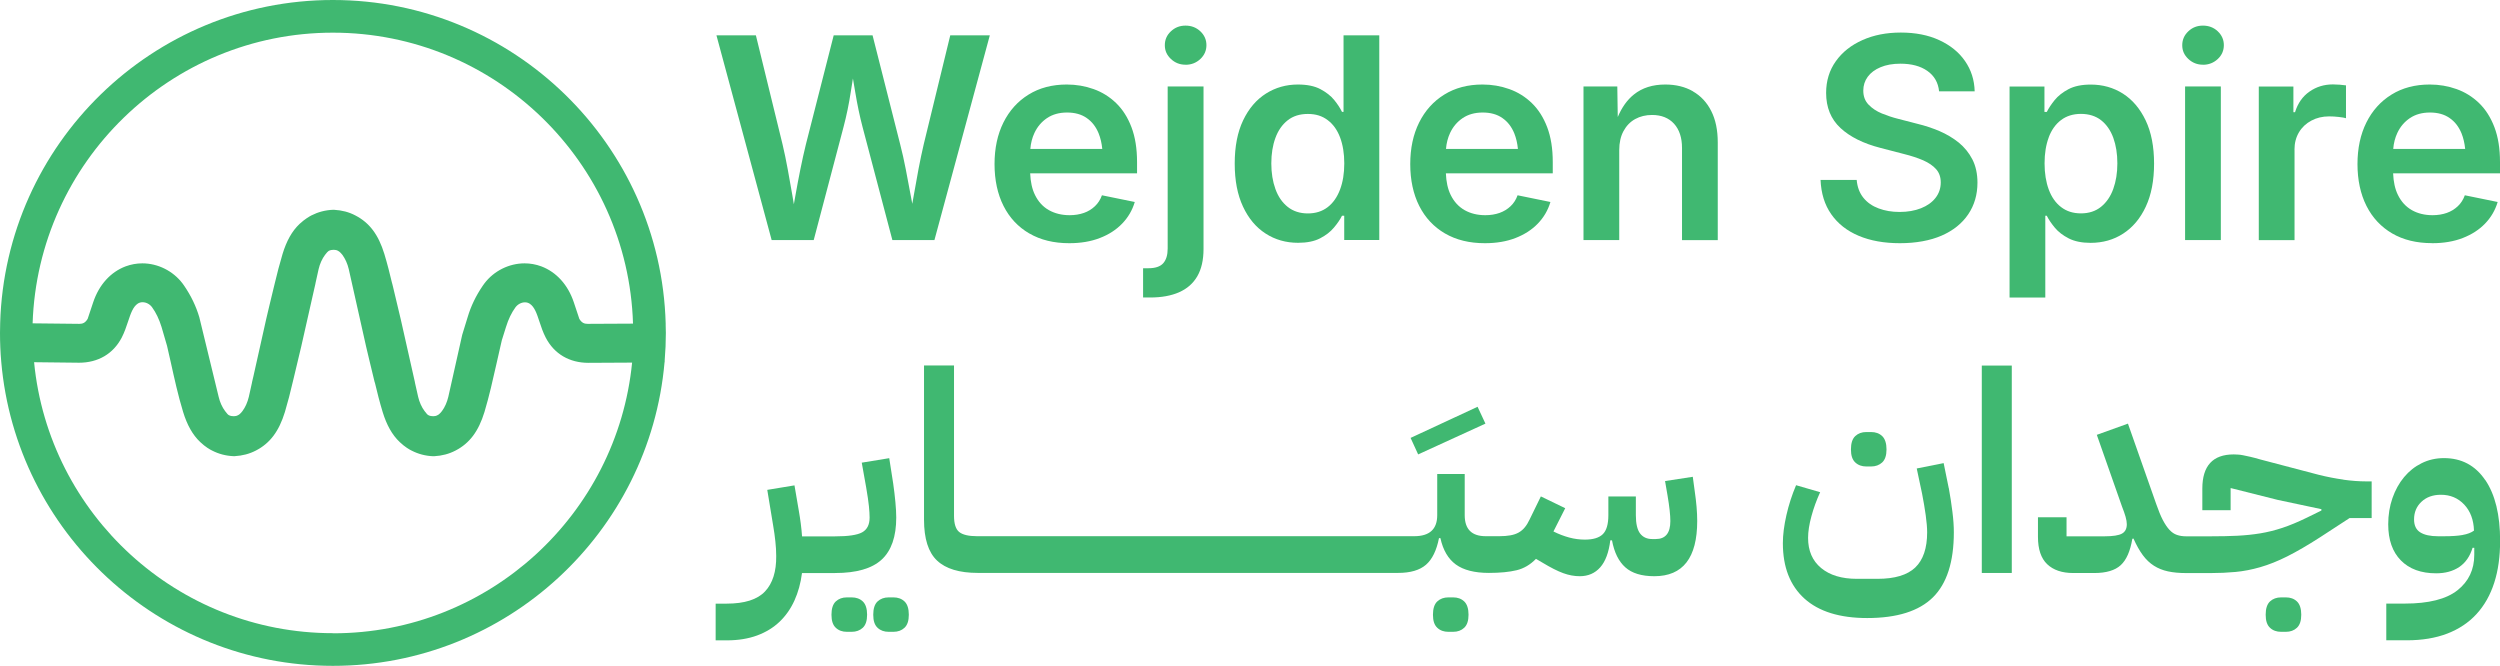
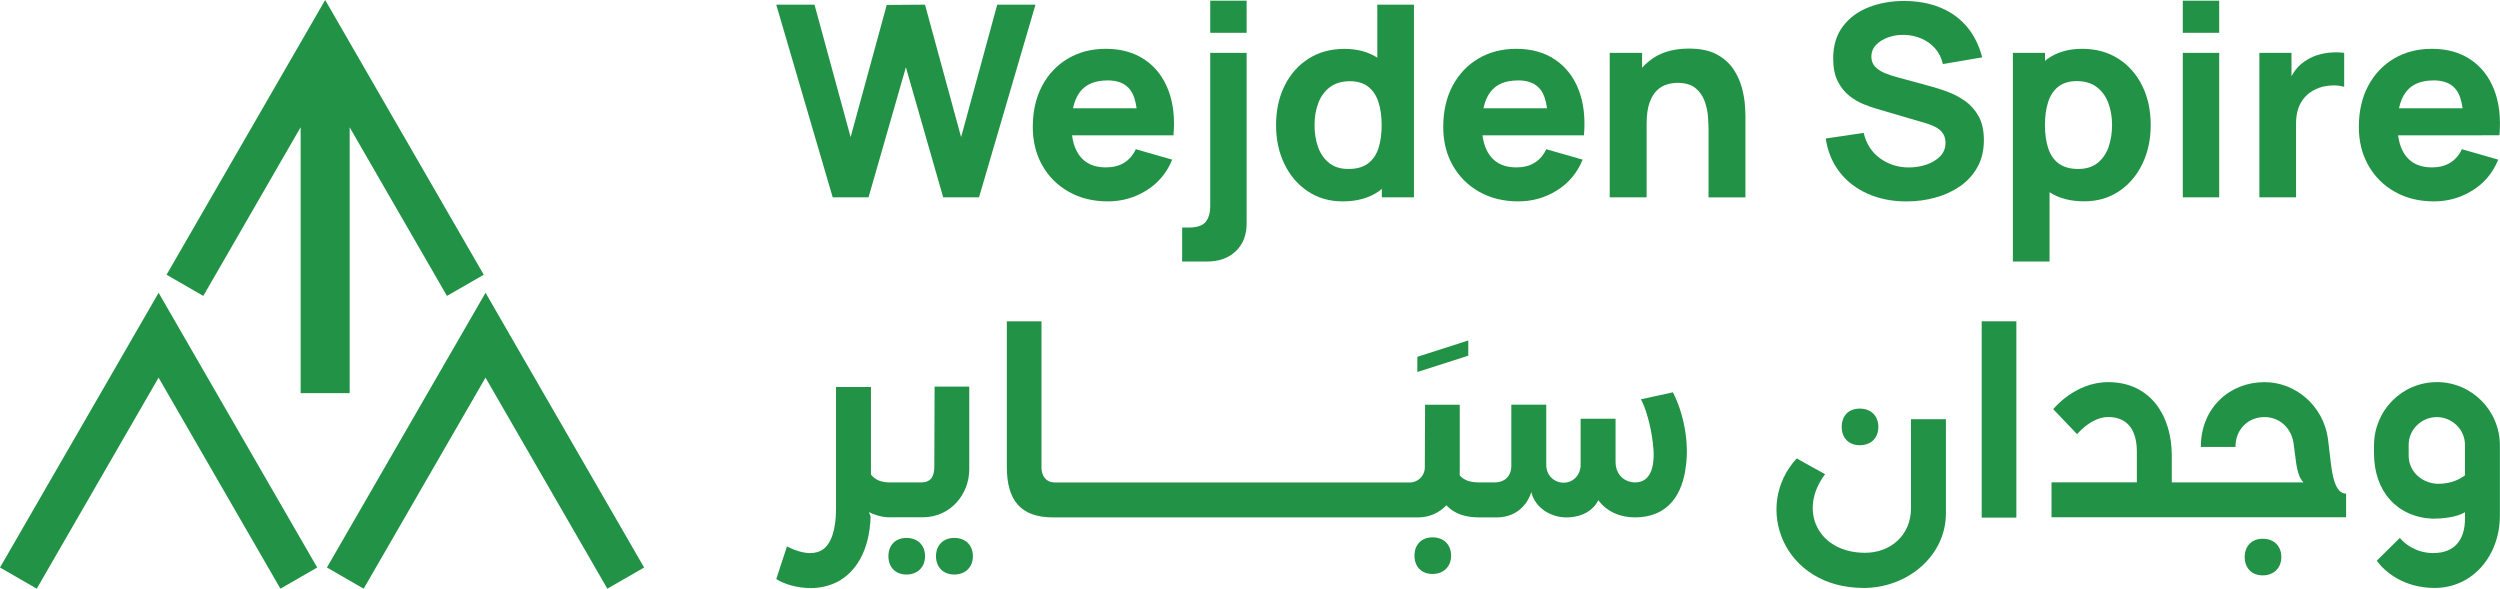
- <svg xmlns="http://www.w3.org/2000/svg" id="Layer_2" data-name="Layer 2" viewBox="0 0 439.25 116.99">
+ <svg xmlns="http://www.w3.org/2000/svg" id="Layer_2" data-name="Layer 2" viewBox="0 0 445.06 104.8">
  <defs>
    <style>
      .cls-1 {
-         fill: #40b871;
+         fill: #229346;
      }
    </style>
  </defs>
  <g id="Layer_1-2" data-name="Layer 1">
-     <path class="cls-1" d="M116.79,63.25c.13-1.57.2-3.16.2-4.75,0-.45-.01-.9-.03-1.34v-.33s0,0,0,0C116.08,25.34,90.19,0,58.49,0S.95,25.3.03,56.75c-.02.58-.03,1.17-.03,1.75,0,1.71.07,3.4.22,5.08,2.59,29.88,27.73,53.41,58.27,53.41s55.66-23.5,58.27-53.34c0,0,0,0,0,0h.02s.01-.4.01-.4ZM58.49,5.74c28.54,0,51.86,22.78,52.73,51.12l-7.97.04c-.57,0-1.02-.15-1.46-.87l-.97-2.91c-1.03-3.09-3.07-5.32-5.71-6.32-.95-.35-1.94-.53-2.94-.53-2.73,0-5.4,1.33-7.06,3.53-.1.14-.2.26-.28.39-1.21,1.77-2.09,3.59-2.67,5.55l-.95,3.09-2.44,10.89c-.23.97-.62,1.84-1.12,2.51-.42.54-.67.67-.75.7-.26.16-.51.19-.76.2-.27,0-.62-.03-.92-.21-.15-.09-.31-.29-.62-.69-.51-.67-.92-1.59-1.13-2.5l-.57-2.53v-.05s-2.49-11.06-2.49-11.06l-.38-1.59-.19-.8-.74-3.11-.19-.78h-.01c-.41-1.71-.84-3.45-1.37-5.19-1.04-3.39-2.61-5.48-5.08-6.76-1.13-.6-2.36-.92-3.77-1h-.08s-.07,0-.07,0c-1.36.05-2.64.39-3.8.98-.31.16-1.17.64-2.09,1.5-1.34,1.26-2.3,3-3,5.3-.52,1.73-.96,3.46-1.37,5.17l-.19.78-.75,3.11-.19.8-.38,1.61-2.21,9.89-.28,1.2h.01l-.56,2.52c-.23.97-.62,1.84-1.12,2.51-.42.54-.67.67-.75.7-.26.16-.51.19-.76.2-.27,0-.62-.03-.92-.21-.15-.09-.31-.29-.62-.69-.51-.67-.92-1.59-1.13-2.5l-3.4-13.99c-.58-1.96-1.46-3.78-2.67-5.55-.08-.13-.18-.25-.28-.39-1.66-2.19-4.33-3.53-7.06-3.53-1,0-1.99.18-2.94.53-2.64,1-4.67,3.23-5.7,6.32l-.97,2.91c-.44.72-.89.87-1.46.87l-8.19-.09h-.02C6.67,28.49,29.97,5.74,58.49,5.74ZM58.49,111.25c-27.36,0-49.91-20.92-52.5-47.61,0,0,0,0,0,0h.02l7.88.09c3.34,0,6.01-1.56,7.5-4.42.49-.95.8-1.9,1.11-2.82.46-1.39.86-2.59,1.71-3.15.25-.16.53-.24.83-.24.63,0,1.26.32,1.67.87.7.96,1.24,2.09,1.67,3.47l.97,3.33c.23.98.44,1.94.66,2.9.63,2.84,1.27,5.78,2.16,8.7.7,2.29,1.67,4.03,3,5.29.92.88,1.77,1.35,2.09,1.5,1.16.6,2.44.94,3.8.99h.07s.08,0,.08,0c1.41-.08,2.64-.41,3.77-1,2.47-1.28,4.04-3.38,5.08-6.77.52-1.74.96-3.47,1.36-5.19l.19-.78.74-3.11.19-.8.38-1.59,2.11-9.34.07-.31.33-1.45h-.01l.56-2.52c.21-.92.62-1.84,1.13-2.51.3-.39.47-.58.62-.68.3-.18.65-.21.92-.21.25.01.5.04.76.19.08.04.33.17.75.7.5.69.89,1.54,1.12,2.52l3.05,13.61.38,1.6.19.8.75,3.11.19.78h.02c.41,1.72.84,3.45,1.37,5.18.7,2.29,1.67,4.03,3,5.29.92.88,1.77,1.35,2.09,1.5,1.16.6,2.44.94,3.8.99h.07s.08,0,.08,0c1.41-.08,2.64-.41,3.77-1,2.47-1.28,4.04-3.38,5.08-6.77.84-2.81,1.47-5.63,2.08-8.34.24-1.07.48-2.16.74-3.26l.26-1.13h.01l.69-2.2c.43-1.39.97-2.51,1.67-3.47.41-.54,1.04-.87,1.67-.87.3,0,.58.08.83.24.86.56,1.25,1.76,1.71,3.15.3.92.62,1.87,1.11,2.82,1.49,2.86,4.16,4.42,7.5,4.42l7.67-.04s0,0,0,0c-2.63,26.66-25.17,47.56-52.51,47.56Z" />
    <g>
      <g>
-         <path class="cls-1" d="M142.97,42.18l5.24-19.87c.53-2.01.96-4.08,1.28-6.22.11-.75.24-1.52.37-2.3.14.84.28,1.68.42,2.48.36,2.17.78,4.18,1.27,6.04l5.24,19.87h7.39l9.73-35.97h-6.95l-4.66,19.14c-.32,1.38-.63,2.84-.92,4.37-.29,1.53-.57,3.07-.83,4.61-.09.5-.17.99-.26,1.48-.09-.49-.18-.98-.28-1.48-.28-1.55-.57-3.08-.87-4.61-.3-1.53-.62-2.99-.98-4.37l-4.85-19.14h-6.83l-4.88,19.14c-.34,1.38-.66,2.84-.97,4.37-.31,1.53-.6,3.07-.87,4.61-.09.52-.19,1.04-.28,1.56-.09-.52-.17-1.03-.26-1.56-.27-1.55-.54-3.08-.82-4.61-.28-1.53-.58-2.99-.91-4.37l-4.68-19.14h-6.93l9.7,35.97h7.39Z" />
-         <path class="cls-1" d="M180.86,41.02c1.96,1.14,4.29,1.71,7.01,1.71,2.01,0,3.8-.3,5.37-.91,1.57-.6,2.88-1.45,3.92-2.53,1.05-1.09,1.79-2.35,2.22-3.8l-5.77-1.18c-.27.76-.68,1.4-1.23,1.92-.55.52-1.19.92-1.94,1.18s-1.58.4-2.5.4c-1.38,0-2.6-.3-3.65-.89s-1.86-1.48-2.44-2.66c-.52-1.05-.79-2.33-.85-3.81h18.78v-1.98c0-2.37-.33-4.41-.98-6.12-.65-1.71-1.55-3.13-2.7-4.24-1.15-1.11-2.47-1.93-3.96-2.46-1.49-.53-3.05-.8-4.7-.8-2.58,0-4.82.59-6.72,1.77-1.91,1.18-3.38,2.82-4.42,4.91-1.04,2.09-1.56,4.53-1.56,7.31s.53,5.26,1.58,7.34c1.05,2.08,2.56,3.69,4.51,4.83ZM183.96,20.75c.97-.65,2.14-.98,3.52-.98s2.54.32,3.46.97c.93.64,1.62,1.54,2.09,2.69.33.82.54,1.74.64,2.74h-12.64c.08-1.01.32-1.95.72-2.81.51-1.09,1.24-1.95,2.21-2.61Z" />
-         <path class="cls-1" d="M208.3,11.38c1.01,0,1.88-.34,2.6-1.01.72-.68,1.07-1.49,1.07-2.44s-.36-1.76-1.07-2.43c-.72-.67-1.58-1-2.6-1s-1.85.33-2.57,1c-.72.67-1.07,1.48-1.07,2.45s.36,1.74,1.07,2.41c.72.68,1.57,1.01,2.57,1.01Z" />
-         <path class="cls-1" d="M207.16,51.35c1.4-.61,2.47-1.55,3.2-2.8.73-1.26,1.1-2.86,1.1-4.8V15.19h-6.3v28.49c0,1.13-.26,1.98-.78,2.57-.52.59-1.4.88-2.62.88h-.92v5.14h1.28c1.96,0,3.65-.31,5.05-.92Z" />
-         <path class="cls-1" d="M222.36,41.03c1.68,1.09,3.59,1.63,5.71,1.63,1.56,0,2.85-.26,3.86-.78,1.01-.52,1.83-1.15,2.45-1.9.62-.74,1.09-1.43,1.41-2.08h.39v4.27h6.16V6.21h-6.28v13.45h-.27c-.31-.64-.76-1.34-1.36-2.08-.6-.74-1.42-1.38-2.44-1.92-1.02-.54-2.34-.81-3.95-.81-2.06,0-3.93.53-5.61,1.59-1.68,1.06-3.02,2.63-4.01,4.7s-1.48,4.6-1.48,7.59.48,5.48,1.45,7.56c.97,2.08,2.29,3.66,3.97,4.74ZM224.09,24.23c.48-1.31,1.2-2.34,2.15-3.09s2.13-1.12,3.55-1.12,2.53.36,3.49,1.09c.96.72,1.68,1.73,2.17,3.03.49,1.3.74,2.82.74,4.57s-.25,3.29-.75,4.61c-.5,1.32-1.22,2.35-2.17,3.08-.95.73-2.11,1.1-3.48,1.1s-2.58-.38-3.54-1.15c-.96-.76-1.68-1.81-2.16-3.14-.48-1.33-.72-2.83-.72-4.5s.24-3.17.72-4.48Z" />
-         <path class="cls-1" d="M253.89,41.02c1.96,1.14,4.29,1.71,7.01,1.71,2.01,0,3.8-.3,5.37-.91s2.88-1.45,3.92-2.53c1.05-1.09,1.79-2.35,2.22-3.8l-5.77-1.18c-.27.76-.68,1.4-1.23,1.92-.55.52-1.2.92-1.94,1.18s-1.58.4-2.5.4c-1.38,0-2.6-.3-3.64-.89-1.05-.6-1.86-1.48-2.44-2.66-.52-1.05-.79-2.33-.85-3.81h18.78v-1.98c0-2.37-.33-4.41-.98-6.12-.65-1.71-1.55-3.13-2.7-4.24-1.15-1.11-2.47-1.93-3.96-2.46s-3.05-.8-4.7-.8c-2.58,0-4.82.59-6.72,1.77-1.91,1.18-3.38,2.82-4.42,4.91-1.04,2.09-1.56,4.53-1.56,7.31s.53,5.26,1.58,7.34c1.05,2.08,2.56,3.69,4.51,4.83ZM256.99,20.75c.97-.65,2.14-.98,3.52-.98s2.54.32,3.46.97c.93.64,1.62,1.54,2.09,2.69.33.82.54,1.74.64,2.74h-12.64c.08-1.01.32-1.95.72-2.81.51-1.09,1.24-1.95,2.21-2.61Z" />
-         <path class="cls-1" d="M297.43,16.03c-1.38-.79-3-1.18-4.85-1.18-2.21,0-4.04.58-5.5,1.75-1.18.94-2.12,2.26-2.84,3.96l-.08-5.37h-5.94v26.99h6.28v-15.81c0-1.3.25-2.42.75-3.34.5-.92,1.18-1.63,2.05-2.11.87-.48,1.86-.72,2.97-.72,1.64,0,2.93.52,3.86,1.54.93,1.03,1.4,2.45,1.4,4.25v16.2h6.28v-17.16c0-2.17-.38-4.02-1.15-5.53-.76-1.51-1.84-2.66-3.22-3.45Z" />
-         <path class="cls-1" d="M344.15,25.05c-1.01-.81-2.14-1.48-3.39-2.02-1.26-.53-2.55-.96-3.89-1.28l-3.36-.87c-.97-.24-1.92-.56-2.86-.94-.94-.39-1.72-.9-2.34-1.55-.62-.64-.93-1.46-.93-2.46,0-.92.26-1.73.78-2.44.52-.71,1.27-1.27,2.25-1.68.97-.41,2.14-.62,3.49-.62,1.95,0,3.53.42,4.74,1.27,1.21.85,1.9,2.04,2.06,3.59h6.25c-.05-2-.62-3.77-1.7-5.33s-2.6-2.78-4.53-3.67c-1.93-.89-4.18-1.33-6.74-1.33s-4.76.44-6.74,1.32-3.54,2.11-4.68,3.71-1.71,3.45-1.71,5.58c0,2.54.84,4.6,2.52,6.16,1.68,1.56,4.03,2.73,7.04,3.5l4.08,1.06c1.3.32,2.44.7,3.42,1.12.97.43,1.73.95,2.27,1.56s.81,1.38.81,2.32c0,1.03-.31,1.94-.92,2.72-.61.78-1.46,1.39-2.55,1.82-1.09.43-2.34.65-3.75.65s-2.58-.21-3.69-.62c-1.11-.41-2-1.03-2.68-1.87s-1.07-1.88-1.18-3.14h-6.35c.1,2.37.72,4.38,1.88,6.03,1.16,1.66,2.76,2.92,4.82,3.79s4.47,1.3,7.25,1.3,5.31-.45,7.34-1.34c2.03-.89,3.58-2.14,4.66-3.74,1.08-1.6,1.62-3.46,1.62-5.56,0-1.56-.3-2.92-.89-4.08-.6-1.16-1.4-2.14-2.4-2.96Z" />
-         <path class="cls-1" d="M359.35,37.91h.27c.32.64.79,1.34,1.4,2.08.61.74,1.43,1.37,2.46,1.9,1.03.52,2.31.78,3.84.78,2.14,0,4.05-.54,5.73-1.63,1.68-1.09,3.01-2.67,3.97-4.74.97-2.08,1.45-4.59,1.45-7.56s-.49-5.52-1.48-7.59c-.99-2.07-2.32-3.63-3.99-4.7-1.67-1.06-3.56-1.59-5.65-1.59-1.59,0-2.9.27-3.92.81-1.02.54-1.83,1.18-2.43,1.92-.6.74-1.05,1.43-1.38,2.08h-.41v-4.47h-6.13v37.08h6.28v-14.36ZM359.96,24.13c.49-1.3,1.21-2.31,2.16-3.03.95-.72,2.12-1.09,3.5-1.09s2.6.37,3.55,1.12c.95.75,1.66,1.78,2.14,3.09.47,1.31.71,2.8.71,4.48s-.24,3.17-.72,4.5c-.48,1.33-1.2,2.37-2.15,3.14-.95.76-2.12,1.15-3.52,1.15s-2.53-.37-3.49-1.1-1.68-1.76-2.17-3.08-.74-2.86-.74-4.61.25-3.28.74-4.57Z" />
-         <rect class="cls-1" x="383.92" y="15.19" width="6.28" height="26.99" />
-         <path class="cls-1" d="M387.06,11.38c1.01,0,1.88-.34,2.6-1.01s1.07-1.49,1.07-2.44-.36-1.76-1.07-2.43-1.58-1-2.6-1-1.86.33-2.57,1-1.07,1.48-1.07,2.45.36,1.74,1.07,2.41,1.57,1.01,2.57,1.01Z" />
-         <path class="cls-1" d="M403.14,26.29c0-1.14.26-2.15.78-3.03.52-.88,1.25-1.57,2.17-2.06.92-.5,1.97-.75,3.13-.75.56,0,1.13.03,1.71.1.58.06,1,.14,1.26.22v-5.77c-.31-.05-.68-.09-1.11-.12s-.83-.05-1.18-.05c-1.55,0-2.92.42-4.13,1.27-1.21.84-2.05,2.05-2.53,3.61h-.29v-4.51h-6.08v26.99h6.28v-15.88Z" />
-         <path class="cls-1" d="M427.33,42.73c2.01,0,3.8-.3,5.37-.91s2.88-1.45,3.92-2.53c1.05-1.09,1.79-2.35,2.22-3.8l-5.77-1.18c-.27.76-.68,1.4-1.23,1.92-.55.52-1.2.92-1.94,1.18s-1.58.4-2.5.4c-1.38,0-2.6-.3-3.64-.89-1.05-.6-1.86-1.48-2.44-2.66-.52-1.05-.79-2.33-.85-3.81h18.78v-1.98c0-2.37-.33-4.41-.98-6.12-.65-1.71-1.55-3.13-2.7-4.24-1.15-1.11-2.47-1.93-3.96-2.46s-3.05-.8-4.7-.8c-2.58,0-4.82.59-6.72,1.77-1.91,1.18-3.38,2.82-4.42,4.91-1.04,2.09-1.56,4.53-1.56,7.31s.53,5.26,1.58,7.34c1.05,2.08,2.56,3.69,4.51,4.83s4.29,1.71,7.01,1.71ZM423.42,20.75c.97-.65,2.14-.98,3.52-.98s2.54.32,3.46.97c.93.64,1.62,1.54,2.09,2.69.33.82.54,1.74.64,2.74h-12.64c.08-1.01.32-1.95.72-2.81.51-1.09,1.24-1.95,2.21-2.61Z" />
+         <polygon class="cls-1" points="177.53 .83 171.1 24.41 164.67 .83 157.86 .88 151.43 24.41 145 .83 138.19 .83 148.24 35.13 154.62 35.13 161.27 11.98 167.91 35.13 174.29 35.13 184.34 .83 177.53 .83" />
+         <path class="cls-1" d="M203.75,10.6c-1.89-1.27-4.18-1.91-6.88-1.91-2.54,0-4.79.58-6.74,1.73-1.95,1.15-3.49,2.77-4.6,4.85-1.11,2.08-1.67,4.53-1.67,7.34,0,2.57.57,4.85,1.7,6.85,1.13,1.99,2.71,3.56,4.72,4.69,2.01,1.14,4.33,1.7,6.97,1.7,2.48,0,4.76-.65,6.85-1.95,2.09-1.3,3.62-3.13,4.58-5.48l-6.48-1.86c-.48,1.05-1.17,1.85-2.07,2.41-.9.56-1.99.83-3.26.83-2.02,0-3.54-.65-4.58-1.96-.76-.96-1.24-2.21-1.44-3.75h18.06c.27-3.11-.05-5.82-.95-8.12-.9-2.3-2.3-4.09-4.19-5.36ZM197.16,14.31c1.89,0,3.25.58,4.08,1.73.55.76.91,1.84,1.1,3.23h-11.32c.25-1.19.67-2.17,1.27-2.94,1.04-1.34,2.66-2.01,4.87-2.01Z" />
+         <rect class="cls-1" x="215.45" y=".12" width="6.48" height="5.72" />
+         <path class="cls-1" d="M215.45,36.65c0,1.24-.27,2.19-.82,2.86s-1.56,1-3.04,1h-1.14v6.05h4.38c2.18,0,3.9-.62,5.18-1.85,1.28-1.23,1.92-2.87,1.92-4.92V9.41h-6.48v27.25Z" />
+         <path class="cls-1" d="M245.17,10.25c-1.6-1.03-3.54-1.55-5.81-1.55-2.46,0-4.6.59-6.43,1.76-1.83,1.17-3.24,2.78-4.25,4.82-1.01,2.04-1.51,4.37-1.51,6.99s.5,4.88,1.49,6.93c.99,2.05,2.38,3.67,4.16,4.86,1.78,1.19,3.85,1.79,6.22,1.79,2.56,0,4.69-.6,6.41-1.79.19-.14.36-.3.55-.44v1.51h5.72V.83h-6.53v9.41ZM245.41,26.36c-.38,1.17-1,2.09-1.87,2.74-.87.65-2.02.98-3.47.98s-2.54-.35-3.43-1.05c-.89-.7-1.55-1.64-1.98-2.82s-.64-2.5-.64-3.94.22-2.74.67-3.92c.44-1.18,1.13-2.13,2.06-2.83s2.12-1.06,3.56-1.06c1.35,0,2.44.33,3.27.98.83.65,1.44,1.56,1.82,2.74s.57,2.54.57,4.1-.19,2.92-.57,4.1Z" />
+         <path class="cls-1" d="M276.82,10.6c-1.89-1.27-4.18-1.91-6.88-1.91-2.54,0-4.79.58-6.74,1.73-1.95,1.15-3.49,2.77-4.6,4.85-1.11,2.08-1.67,4.53-1.67,7.34,0,2.57.57,4.85,1.7,6.85,1.13,1.99,2.71,3.56,4.72,4.69,2.01,1.14,4.33,1.7,6.97,1.7,2.48,0,4.76-.65,6.85-1.95,2.09-1.3,3.62-3.13,4.58-5.48l-6.48-1.86c-.48,1.05-1.17,1.85-2.07,2.41-.9.56-1.99.83-3.26.83-2.02,0-3.54-.65-4.58-1.96-.76-.96-1.24-2.21-1.44-3.75h18.06c.27-3.11-.05-5.82-.95-8.12-.9-2.3-2.3-4.09-4.19-5.36ZM270.23,14.31c1.89,0,3.25.58,4.08,1.73.55.76.91,1.84,1.1,3.23h-11.32c.25-1.19.67-2.17,1.27-2.94,1.04-1.34,2.66-2.01,4.87-2.01Z" />
+         <path class="cls-1" d="M310.07,15.54c-.3-1.13-.81-2.23-1.51-3.27-.71-1.05-1.69-1.91-2.96-2.6-1.27-.68-2.91-1.02-4.93-1.02-2.52,0-4.62.55-6.28,1.64-.78.52-1.46,1.11-2.06,1.78v-2.66h-5.76v25.72h6.57v-13.05c0-1.6.18-2.89.54-3.86.36-.97.81-1.7,1.37-2.2.56-.5,1.15-.84,1.79-1.01.63-.17,1.23-.26,1.79-.26,1.38,0,2.45.31,3.2.93.75.62,1.3,1.39,1.63,2.31s.53,1.84.6,2.75c.06.91.1,1.66.1,2.25v12.15h6.57v-14.43c0-.43-.03-1.11-.1-2.05-.06-.94-.25-1.97-.55-3.11Z" />
+         <path class="cls-1" d="M349.73,17.92c-.99-.69-2.03-1.23-3.11-1.62-1.08-.39-2.06-.7-2.95-.94l-5.95-1.62c-.73-.19-1.44-.43-2.14-.71-.7-.29-1.28-.66-1.74-1.13-.46-.47-.69-1.08-.69-1.82,0-.81.28-1.51.85-2.1.56-.59,1.29-1.04,2.19-1.35.9-.31,1.85-.45,2.87-.42,1.03.03,2.02.25,2.97.64.94.4,1.76.98,2.44,1.74.68.76,1.15,1.7,1.41,2.81l7-1.19c-.56-2.14-1.46-3.96-2.71-5.44-1.25-1.48-2.81-2.62-4.67-3.39-1.86-.78-3.97-1.18-6.34-1.21-2.35-.02-4.49.35-6.43,1.1-1.94.75-3.49,1.88-4.64,3.41-1.16,1.52-1.74,3.44-1.74,5.74,0,1.64.27,2.99.82,4.06.55,1.07,1.23,1.93,2.06,2.58.83.65,1.68,1.15,2.56,1.5s1.66.62,2.32.81l8.91,2.62c.67.21,1.22.44,1.66.69.44.25.77.52,1.01.81s.41.59.51.92c.1.33.15.66.15,1.01,0,.95-.32,1.75-.96,2.41-.64.65-1.46,1.14-2.46,1.48-1,.33-2.03.5-3.1.5-1.91,0-3.6-.53-5.1-1.6-1.49-1.06-2.48-2.58-2.95-4.55l-6.76,1c.35,2.32,1.18,4.31,2.49,5.99s2.98,2.96,5.03,3.86c2.04.9,4.33,1.35,6.87,1.35,1.75,0,3.44-.22,5.08-.67,1.64-.44,3.12-1.12,4.42-2.01,1.3-.9,2.34-2.03,3.11-3.41.77-1.37,1.16-2.98,1.16-4.82,0-1.73-.32-3.16-.96-4.29-.64-1.13-1.46-2.04-2.45-2.73Z" />
+         <path class="cls-1" d="M377.11,10.45c-1.83-1.17-3.97-1.76-6.43-1.76s-4.5.6-6.17,1.79c-.16.11-.3.25-.45.38v-1.45h-5.72v37.15h6.53v-12.34c1.67,1.08,3.71,1.62,6.14,1.62s4.44-.6,6.22-1.79c1.78-1.19,3.16-2.81,4.16-4.86.99-2.05,1.49-4.36,1.49-6.93s-.5-4.95-1.51-6.99c-1.01-2.04-2.43-3.65-4.25-4.82ZM375.37,26.21c-.43,1.18-1.09,2.12-1.98,2.82-.89.7-2.03,1.05-3.43,1.05s-2.6-.33-3.47-.98c-.87-.65-1.49-1.56-1.87-2.74s-.57-2.54-.57-4.1.19-2.92.57-4.1.99-2.09,1.82-2.74c.83-.65,1.93-.98,3.27-.98,1.44,0,2.63.35,3.56,1.06s1.62,1.65,2.06,2.83c.44,1.18.67,2.49.67,3.92s-.21,2.76-.64,3.94Z" />
+         <rect class="cls-1" x="388.59" y=".12" width="6.48" height="5.72" />
+         <rect class="cls-1" x="388.59" y="9.41" width="6.48" height="25.72" />
+         <path class="cls-1" d="M414.98,9.35c-.78.06-1.53.19-2.26.41-.73.21-1.41.51-2.02.89-.81.48-1.49,1.08-2.05,1.81-.26.35-.5.72-.71,1.1v-4.15h-5.72v25.72h6.53v-13.15c0-.98.13-1.87.4-2.66.27-.79.67-1.47,1.19-2.05.52-.58,1.17-1.04,1.93-1.39.76-.37,1.62-.58,2.56-.65.94-.07,1.77,0,2.49.23v-6.05c-.78-.1-1.56-.12-2.33-.06Z" />
+         <path class="cls-1" d="M441.84,24.08h3.12c.27-3.11-.05-5.82-.95-8.12-.9-2.3-2.3-4.09-4.19-5.36-1.89-1.27-4.18-1.91-6.88-1.91-2.54,0-4.79.58-6.74,1.73-1.95,1.15-3.49,2.77-4.6,4.85-1.11,2.08-1.67,4.53-1.67,7.34,0,2.57.57,4.85,1.7,6.85,1.13,1.99,2.71,3.56,4.72,4.69,2.01,1.14,4.33,1.7,6.97,1.7,2.48,0,4.76-.65,6.85-1.95,2.09-1.3,3.62-3.13,4.58-5.48l-6.48-1.86c-.48,1.05-1.17,1.85-2.07,2.41-.9.56-1.99.83-3.26.83-2.02,0-3.54-.65-4.58-1.96-.76-.96-1.24-2.21-1.44-3.75h14.94ZM433.22,14.31c1.89,0,3.25.58,4.08,1.73.55.76.91,1.84,1.1,3.23h-11.32c.25-1.19.67-2.17,1.27-2.94,1.04-1.34,2.66-2.01,4.87-2.01Z" />
      </g>
      <g>
-         <path class="cls-1" d="M156.98,104.96h-.84c-.79,0-1.44.24-1.95.71-.51.48-.76,1.26-.76,2.34s.25,1.81.76,2.29c.51.48,1.16.71,1.95.71h.84c.79,0,1.44-.24,1.94-.71.51-.48.76-1.24.76-2.29s-.25-1.86-.76-2.34c-.51-.48-1.16-.71-1.94-.71Z" />
-         <path class="cls-1" d="M146.74,100.68c3.74,0,6.47-.79,8.17-2.36,1.71-1.58,2.56-4.04,2.56-7.39,0-.76-.05-1.67-.15-2.73-.1-1.07-.23-2.16-.39-3.27l-.69-4.43-4.83.79.79,4.43c.23,1.35.39,2.42.47,3.23.08.8.12,1.47.12,1.99,0,1.25-.44,2.11-1.31,2.59-.87.48-2.45.71-4.75.71h-5.81c-.1-1.45-.3-2.99-.59-4.63l-.74-4.33-4.78.79,1.03,6.25c.16.95.3,1.88.39,2.78.1.9.15,1.77.15,2.59.03,2.72-.62,4.8-1.97,6.23-1.35,1.43-3.6,2.14-6.75,2.14h-1.92v6.45h1.97c2,0,3.77-.29,5.32-.86,1.54-.57,2.86-1.38,3.94-2.41s1.95-2.27,2.61-3.72c.66-1.45,1.1-3.05,1.33-4.83h3.25s0,0,0,0h2.56Z" />
-         <path class="cls-1" d="M149.64,104.96h-.84c-.79,0-1.44.24-1.95.71-.51.48-.76,1.26-.76,2.34s.25,1.81.76,2.29c.51.48,1.16.71,1.95.71h.84c.79,0,1.44-.24,1.95-.71.51-.48.76-1.24.76-2.29s-.25-1.86-.76-2.34c-.51-.48-1.16-.71-1.95-.71Z" />
-         <polygon class="cls-1" points="260.99 74.43 259.61 71.47 247.84 76.94 249.17 79.84 260.99 74.43" />
-         <path class="cls-1" d="M255.32,104.96h-.84c-.79,0-1.44.24-1.95.71-.51.48-.76,1.26-.76,2.34s.25,1.81.76,2.29c.51.48,1.16.71,1.95.71h.84c.79,0,1.44-.24,1.94-.71.51-.48.76-1.24.76-2.29s-.25-1.86-.76-2.34c-.51-.48-1.16-.71-1.94-.71Z" />
-         <path class="cls-1" d="M297.38,83.78l-4.83.74.44,2.56c.33,1.94.49,3.43.49,4.48,0,2.1-.85,3.15-2.56,3.15h-.64c-.92,0-1.62-.33-2.12-.98-.49-.66-.74-1.72-.74-3.2v-3.3h-4.83v3.28c0,1.6-.33,2.72-.98,3.35-.66.64-1.71.95-3.15.95-.92,0-1.84-.12-2.76-.37-.92-.25-1.84-.6-2.76-1.06l2.07-4.09-4.28-2.07-1.97,4.04c-.26.56-.55,1.03-.86,1.4-.31.38-.67.68-1.08.91-.41.23-.89.39-1.45.49-.56.1-1.2.15-1.92.15h-2.41c-2.46,0-3.69-1.23-3.69-3.69v-7.24h-4.83v7.24c0,2.46-1.35,3.69-4.04,3.69h-76.82c-1.48,0-2.52-.25-3.13-.74-.61-.49-.91-1.44-.91-2.86v-26.4h-5.27v27.09c0,3.35.76,5.75,2.29,7.19,1.53,1.45,3.92,2.17,7.17,2.17h.05s0,0,0,0h5.27s0,0,0,0h10.54s0,0,0,0h10.54s0,0,0,0h10.54s0,0,0,0h10.54s0,0,0,0h5.27s0,0,0,0h10.54s0,0,0,0h10.54s0,0,0,0c2.17,0,3.8-.48,4.9-1.43,1.1-.95,1.86-2.51,2.29-4.68h.25c.46,2.1,1.36,3.64,2.71,4.63,1.35.98,3.28,1.48,5.81,1.48h0s0,0,0,0c1.97,0,3.59-.16,4.87-.47s2.41-.98,3.4-2l1.18.69c1.41.85,2.61,1.46,3.6,1.82.98.36,1.95.54,2.91.54,1.48,0,2.68-.52,3.6-1.56.92-1.04,1.51-2.62,1.77-4.74h.3c.39,2.12,1.17,3.7,2.34,4.74,1.16,1.04,2.86,1.56,5.1,1.56,5.02,0,7.53-3.23,7.53-9.7,0-1.54-.15-3.3-.44-5.27l-.34-2.51Z" />
-         <path class="cls-1" d="M327.91,81.96h.84c.79,0,1.44-.24,1.95-.71.51-.48.76-1.24.76-2.29s-.26-1.86-.76-2.34c-.51-.48-1.16-.71-1.95-.71h-.84c-.79,0-1.44.24-1.94.71-.51.48-.76,1.26-.76,2.34s.25,1.81.76,2.29c.51.48,1.16.71,1.94.71Z" />
-         <path class="cls-1" d="M342.39,85.75l-.89-4.38-4.73.94.94,4.43c.26,1.35.48,2.61.64,3.79.16,1.18.25,2.18.25,3,0,2.79-.7,4.85-2.09,6.18-1.4,1.33-3.6,1.99-6.62,1.99h-3.64c-2.66,0-4.75-.63-6.28-1.9s-2.29-3.03-2.29-5.29c0-1.12.2-2.39.59-3.82.39-1.43.9-2.83,1.53-4.21l-4.23-1.23c-.72,1.71-1.29,3.46-1.7,5.27-.41,1.81-.62,3.45-.62,4.92,0,4.2,1.26,7.44,3.79,9.73,2.53,2.28,6.2,3.42,11.03,3.42,5.25,0,9.1-1.22,11.55-3.64,2.45-2.43,3.67-6.24,3.67-11.43,0-1.05-.08-2.25-.25-3.59-.16-1.35-.38-2.74-.64-4.19Z" />
-         <rect class="cls-1" x="348.2" y="64.23" width="5.27" height="36.44" />
-         <path class="cls-1" d="M411.75,84.27c-1.43-.2-2.88-.48-4.36-.85l-10.24-2.69c-.69-.2-1.28-.36-1.77-.47-.49-.12-.91-.21-1.26-.27-.34-.07-.65-.11-.91-.12-.26-.02-.51-.03-.74-.03-3.68,0-5.52,2-5.52,6.01v3.79h4.97v-3.89l8.27,2.08,7.68,1.63v.24l-2.61,1.28c-1.54.75-2.96,1.34-4.26,1.77-1.3.43-2.59.75-3.87.96s-2.63.35-4.04.42c-1.41.07-2.97.1-4.68.1h-4.33c-.59,0-1.12-.08-1.6-.25-.48-.16-.91-.46-1.31-.89s-.78-1-1.16-1.72c-.38-.72-.76-1.66-1.16-2.81l-4.97-14.13-5.47,1.97,4.43,12.61c.26.66.47,1.25.62,1.77.15.53.22.97.22,1.33,0,.79-.29,1.34-.86,1.65-.57.31-1.58.47-3.03.47h-6.7v-3.35h-5.02v3.45c0,2.17.54,3.77,1.62,4.8s2.61,1.55,4.58,1.55h3.69c2.1,0,3.65-.46,4.65-1.38,1-.92,1.68-2.46,2.04-4.63l.2-.05c.52,1.18,1.08,2.16,1.65,2.93.57.77,1.22,1.39,1.95,1.85.72.46,1.54.79,2.46.99.92.2,2,.3,3.25.3h4.23c1.54,0,3.01-.07,4.41-.2,1.39-.13,2.84-.41,4.33-.84,1.49-.43,3.08-1.06,4.75-1.9,1.67-.84,3.58-1.95,5.71-3.32l5.22-3.4h3.89v-6.45h-.94c-1.28,0-2.63-.1-4.06-.3Z" />
-         <path class="cls-1" d="M401.63,104.96h-.84c-.79,0-1.44.24-1.95.71-.51.48-.76,1.26-.76,2.34s.25,1.81.76,2.29c.51.48,1.16.71,1.95.71h.84c.79,0,1.44-.24,1.94-.71.51-.48.76-1.24.76-2.29s-.25-1.86-.76-2.34c-.51-.48-1.16-.71-1.94-.71Z" />
-         <path class="cls-1" d="M436.64,84.33c-1.74-2.56-4.15-3.84-7.24-3.84-1.41,0-2.72.3-3.91.89-1.2.59-2.23,1.41-3.1,2.46-.87,1.05-1.55,2.28-2.04,3.69-.49,1.41-.74,2.94-.74,4.58,0,2.73.74,4.84,2.22,6.35,1.48,1.51,3.55,2.27,6.2,2.27,1.61,0,2.96-.37,4.06-1.11,1.1-.74,1.88-1.86,2.34-3.37h.3v1.23c0,2.59-.98,4.67-2.95,6.23-1.97,1.56-5.06,2.34-9.26,2.34h-3.25v6.45h3.6c2.69,0,5.06-.39,7.12-1.18,2.05-.79,3.77-1.94,5.15-3.45,1.38-1.51,2.41-3.34,3.1-5.49.69-2.15,1.03-4.6,1.03-7.36,0-4.56-.87-8.12-2.61-10.69ZM432.68,94c-.84.15-1.93.22-3.27.22h-1.03c-1.38,0-2.43-.23-3.15-.69-.72-.46-1.08-1.21-1.08-2.27,0-1.25.43-2.28,1.3-3.1.87-.82,2.01-1.23,3.42-1.23,1.64,0,3,.57,4.09,1.72,1.08,1.15,1.66,2.68,1.72,4.58-.49.36-1.16.62-1.99.76Z" />
+         <path class="cls-1" d="M158.26,92.09h0s.2,0,.2,0h5.87c5.01-.05,8.22-4.21,8.22-8.52v-14.74h-6.17l-.05,14.14c0,1.6-.4,2.86-2.26,2.91h-5.71c-1.55,0-2.61-.5-3.31-1.4v-15.59h-6.22v21.76c0,3.61-.85,6.17-2.41,7.22-1.91,1.2-4.51.35-6.32-.6l-1.91,5.82c1.4.9,3.76,1.6,6.17,1.6,1.7,0,3.31-.4,4.71-1.1,3.21-1.7,5.72-5.41,5.92-11.63l-.3-.8c.77.43,2.17.9,3.56.94Z" />
+         <path class="cls-1" d="M161.37,95.76c-1.96,0-3.21,1.3-3.21,3.26s1.25,3.26,3.21,3.26,3.31-1.3,3.31-3.26-1.3-3.26-3.31-3.26Z" />
+         <path class="cls-1" d="M169.89,95.76c-1.96,0-3.26,1.3-3.26,3.26s1.3,3.26,3.26,3.26,3.31-1.3,3.31-3.26-1.3-3.26-3.31-3.26Z" />
+         <polygon class="cls-1" points="261.39 60.61 252.32 63.52 252.32 66.23 261.39 63.32 261.39 60.61" />
+         <path class="cls-1" d="M255.02,95.66c-1.96,0-3.21,1.3-3.21,3.26s1.25,3.26,3.21,3.26,3.31-1.3,3.31-3.26-1.3-3.26-3.31-3.26Z" />
+         <path class="cls-1" d="M292.12,71.09c.8,1.4,1.75,4.56,2.11,7.62.5,3.66-.05,7.17-3.11,7.17-1.91,0-3.51-1.35-3.51-3.66v-7.67h-6.22v8.22c0,1.8-1.35,3.16-3.01,3.16s-3.11-1.25-3.11-3.16v-10.73h-6.22v10.78c.05,1.91-1.15,3.06-2.96,3.06h-2.76c-1.7,0-2.71-.4-3.46-1.25v-12.58h-6.17l-.05,11.18c0,1.45-1.2,2.66-2.66,2.66h-63.32c-1.4-.05-2.26-1.1-2.26-2.66v-26.02h-6.17v25.92c0,5.87,2.41,8.98,8.22,8.98h65.03c2.01,0,3.76-.85,5.01-2.16,1.45,1.6,3.51,2.16,5.87,2.16h3.11c4.06,0,5.77-3.11,6.12-4.51.75,3.01,3.71,4.51,6.22,4.51,3.01,0,4.91-1.4,5.72-3.06,1.55,2.11,4.01,3.06,6.52,3.06,6.02,0,8.52-4.26,9.07-9.18.6-4.21-.4-9.38-2.31-13.09l-5.72,1.25Z" />
+         <path class="cls-1" d="M331.08,79.26c2.01,0,3.31-1.3,3.31-3.26s-1.3-3.26-3.31-3.26-3.21,1.3-3.21,3.26,1.25,3.26,3.21,3.26Z" />
+         <path class="cls-1" d="M340.2,90.49c0,4.86-3.71,7.92-8.17,7.92-8.42,0-11.98-7.57-7.12-13.99l-5.06-2.81c-7.82,8.52-2.46,23.06,11.93,23.06,7.82,0,14.64-5.72,14.64-13.29v-16.75h-6.22v15.84Z" />
+         <rect class="cls-1" x="352.79" y="57.2" width="6.17" height="34.95" />
+         <path class="cls-1" d="M414.96,82.52l-.55-4.56c-.85-5.67-5.67-9.93-11.28-9.93-6.17,0-11.33,4.56-11.33,11.53h6.17c0-3.21,2.31-5.31,5.16-5.31,2.56,0,4.66,1.75,5.16,4.51l.45,3.46c.1.6.35,2.76,1.35,3.66h-23.46v-4.81c0-6.82-3.61-13.04-11.33-13.04-5.92,0-9.73,4.76-9.78,4.81l4.26,4.46c.1-.15,2.56-3.06,5.52-3.06,3.51,0,5.11,2.41,5.11,6.17v5.46h-15.19v6.22h52.44v-4.21c-2.06,0-2.46-3.66-2.71-5.36Z" />
+         <path class="cls-1" d="M402.82,95.91c-1.96,0-3.21,1.3-3.21,3.26s1.25,3.26,3.21,3.26,3.31-1.3,3.31-3.26-1.3-3.26-3.31-3.26Z" />
+         <path class="cls-1" d="M433.81,68.03c-6.22,0-11.18,5.06-11.18,11.28v1.4c0,6.67,4.01,11.33,10.43,11.63,1.55,0,4.21-.2,5.77-1.15v1.1c0,3.66-1.7,6.17-5.67,6.17-3.11,0-5.26-1.8-5.92-2.71l-4.11,4.06c1.4,2.01,4.86,4.86,10.28,4.86,6.82,0,11.63-5.77,11.63-12.89v-12.48c0-6.22-5.01-11.28-11.23-11.28ZM438.82,84.63c-.65.45-2.11,1.5-4.81,1.5-2.96-.1-5.21-2.26-5.21-5.01v-1.96c0-2.71,2.31-4.91,5.01-4.91s5.01,2.21,5.01,4.91v5.46Z" />
      </g>
+     </g>
+     <g>
+       <polygon class="cls-1" points="53.52 22.65 53.52 69.99 62.25 69.99 62.25 22.67 79.57 52.68 86.12 48.91 62.24 7.55 57.89 0 53.53 7.55 29.65 48.91 36.19 52.68 53.52 22.65" />
+       <polygon class="cls-1" points="28.24 52.12 23.88 59.67 0 101.03 6.54 104.8 28.23 67.23 49.92 104.8 56.47 101.03 32.59 59.67 28.24 52.12" />
+       <polygon class="cls-1" points="90.79 59.67 86.44 52.12 82.08 59.67 58.2 101.03 64.74 104.8 86.43 67.23 108.12 104.8 114.67 101.03 90.79 59.67" />
    </g>
  </g>
</svg>
